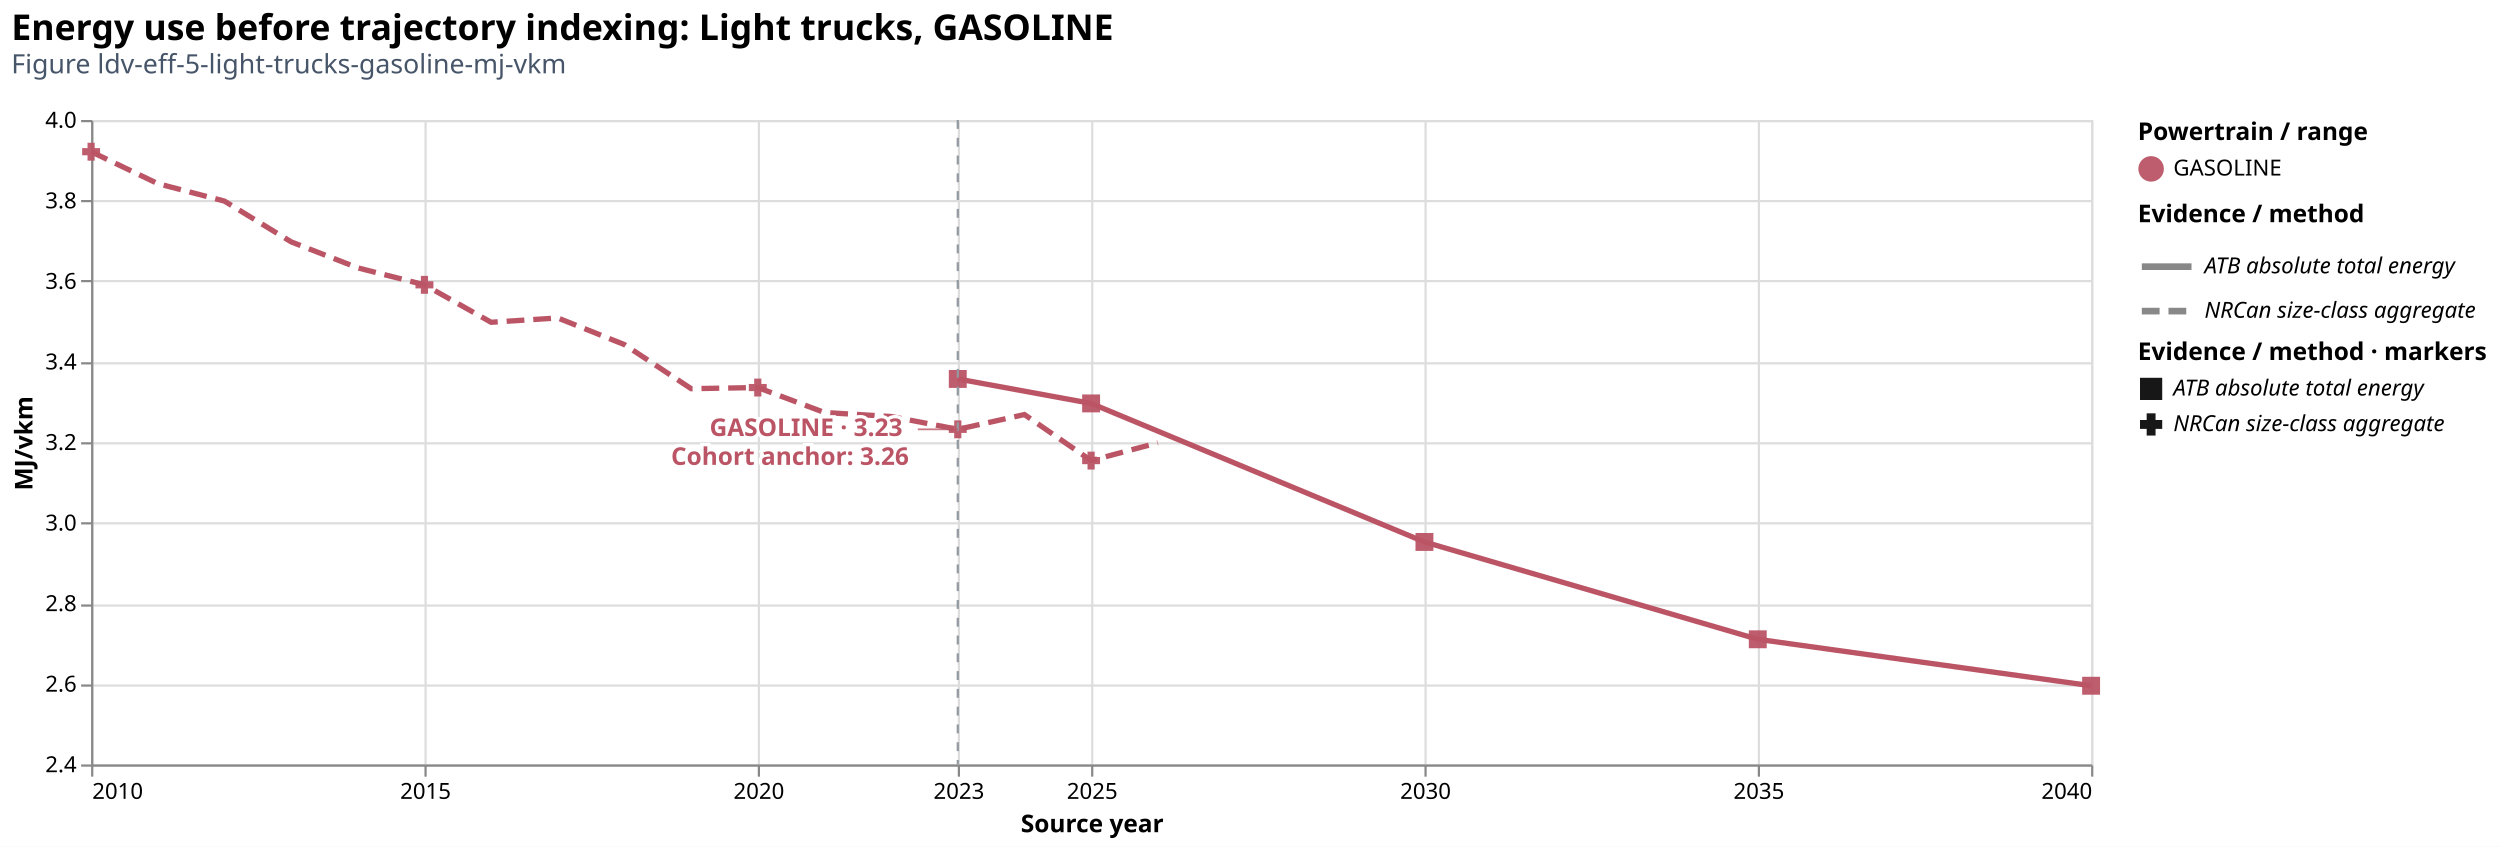
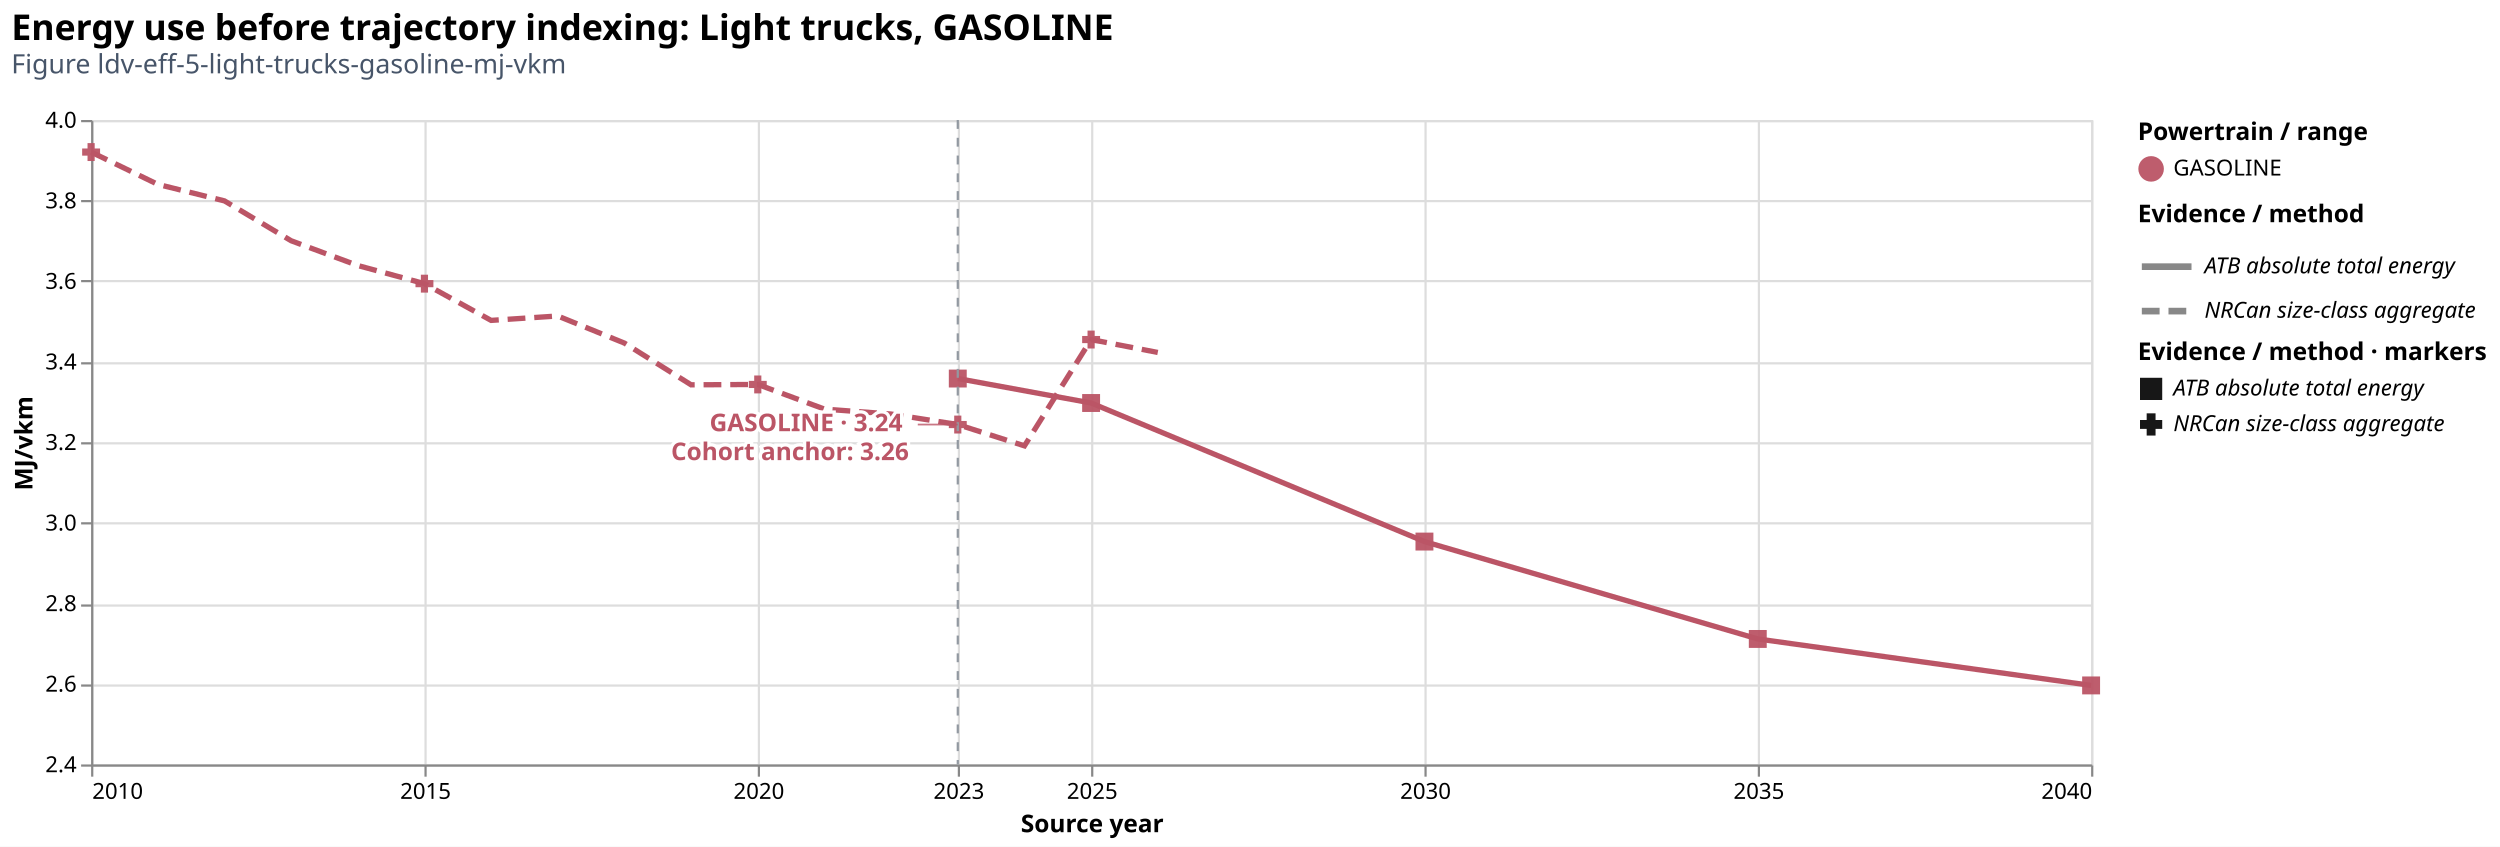
<svg xmlns="http://www.w3.org/2000/svg" version="1.1" class="marks" width="1125" height="381" viewBox="0 0 1125 381">
  <rect width="1125" height="381" fill="white" />
  <g fill="none" stroke-miterlimit="10" transform="translate(41,54)">
    <g class="mark-group role-frame root" role="graphics-object" aria-roledescription="group mark container">
      <g transform="translate(0,0)">
        <path class="background" aria-hidden="true" d="M0.5,0.5h900v290h-900Z" stroke="#ddd" />
        <g>
          <g class="mark-group role-axis" aria-hidden="true">
            <g transform="translate(0.5,290.5)">
              <path class="background" aria-hidden="true" d="M0,0h0v0h0Z" pointer-events="none" />
              <g>
                <g class="mark-rule role-axis-grid" pointer-events="none">
                  <line transform="translate(0,-290)" x2="0" y2="290" stroke="#ddd" stroke-width="1" opacity="1" />
                  <line transform="translate(150,-290)" x2="0" y2="290" stroke="#ddd" stroke-width="1" opacity="1" />
                  <line transform="translate(300,-290)" x2="0" y2="290" stroke="#ddd" stroke-width="1" opacity="1" />
                  <line transform="translate(390,-290)" x2="0" y2="290" stroke="#ddd" stroke-width="1" opacity="1" />
                  <line transform="translate(450,-290)" x2="0" y2="290" stroke="#ddd" stroke-width="1" opacity="1" />
                  <line transform="translate(600,-290)" x2="0" y2="290" stroke="#ddd" stroke-width="1" opacity="1" />
                  <line transform="translate(750,-290)" x2="0" y2="290" stroke="#ddd" stroke-width="1" opacity="1" />
                  <line transform="translate(900,-290)" x2="0" y2="290" stroke="#ddd" stroke-width="1" opacity="1" />
                </g>
              </g>
              <path class="foreground" aria-hidden="true" d="" pointer-events="none" display="none" />
            </g>
          </g>
          <g class="mark-group role-axis" aria-hidden="true">
            <g transform="translate(0.5,0.5)">
              <path class="background" aria-hidden="true" d="M0,0h0v0h0Z" pointer-events="none" />
              <g>
                <g class="mark-rule role-axis-grid" pointer-events="none">
                  <line transform="translate(0,290)" x2="900" y2="0" stroke="#ddd" stroke-width="1" opacity="1" />
                  <line transform="translate(0,254)" x2="900" y2="0" stroke="#ddd" stroke-width="1" opacity="1" />
                  <line transform="translate(0,218)" x2="900" y2="0" stroke="#ddd" stroke-width="1" opacity="1" />
                  <line transform="translate(0,181)" x2="900" y2="0" stroke="#ddd" stroke-width="1" opacity="1" />
                  <line transform="translate(0,145)" x2="900" y2="0" stroke="#ddd" stroke-width="1" opacity="1" />
                  <line transform="translate(0,109)" x2="900" y2="0" stroke="#ddd" stroke-width="1" opacity="1" />
                  <line transform="translate(0,72)" x2="900" y2="0" stroke="#ddd" stroke-width="1" opacity="1" />
                  <line transform="translate(0,36)" x2="900" y2="0" stroke="#ddd" stroke-width="1" opacity="1" />
                  <line transform="translate(0,0)" x2="900" y2="0" stroke="#ddd" stroke-width="1" opacity="1" />
                </g>
              </g>
              <path class="foreground" aria-hidden="true" d="" pointer-events="none" display="none" />
            </g>
          </g>
          <g class="mark-group role-axis" role="graphics-symbol" aria-roledescription="axis" aria-label="X-axis titled 'Source year' for a linear scale with values from 2010 to 2040">
            <g transform="translate(0.5,290.5)">
              <path class="background" aria-hidden="true" d="M0,0h0v0h0Z" pointer-events="none" />
              <g>
                <g class="mark-rule role-axis-tick" pointer-events="none">
                  <line transform="translate(0,0)" x2="0" y2="5" stroke="#888" stroke-width="1" opacity="1" />
                  <line transform="translate(150,0)" x2="0" y2="5" stroke="#888" stroke-width="1" opacity="1" />
                  <line transform="translate(300,0)" x2="0" y2="5" stroke="#888" stroke-width="1" opacity="1" />
                  <line transform="translate(390,0)" x2="0" y2="5" stroke="#888" stroke-width="1" opacity="1" />
                  <line transform="translate(450,0)" x2="0" y2="5" stroke="#888" stroke-width="1" opacity="1" />
                  <line transform="translate(600,0)" x2="0" y2="5" stroke="#888" stroke-width="1" opacity="1" />
                  <line transform="translate(750,0)" x2="0" y2="5" stroke="#888" stroke-width="1" opacity="1" />
                  <line transform="translate(900,0)" x2="0" y2="5" stroke="#888" stroke-width="1" opacity="1" />
                </g>
                <g class="mark-text role-axis-label" pointer-events="none">
                  <text text-anchor="start" transform="translate(0,15)" font-family="sans-serif" font-size="10px" fill="#000" opacity="1">2010</text>
                  <text text-anchor="middle" transform="translate(150,15)" font-family="sans-serif" font-size="10px" fill="#000" opacity="1">2015</text>
                  <text text-anchor="middle" transform="translate(300,15)" font-family="sans-serif" font-size="10px" fill="#000" opacity="1">2020</text>
                  <text text-anchor="middle" transform="translate(390,15)" font-family="sans-serif" font-size="10px" fill="#000" opacity="1">2023</text>
                  <text text-anchor="middle" transform="translate(450,15)" font-family="sans-serif" font-size="10px" fill="#000" opacity="1">2025</text>
                  <text text-anchor="middle" transform="translate(600,15)" font-family="sans-serif" font-size="10px" fill="#000" opacity="1">2030</text>
                  <text text-anchor="middle" transform="translate(750,15)" font-family="sans-serif" font-size="10px" fill="#000" opacity="1">2035</text>
                  <text text-anchor="end" transform="translate(900,15)" font-family="sans-serif" font-size="10px" fill="#000" opacity="1">2040</text>
                </g>
                <g class="mark-rule role-axis-domain" pointer-events="none">
                  <line transform="translate(0,0)" x2="900" y2="0" stroke="#888" stroke-width="1" opacity="1" />
                </g>
                <g class="mark-text role-axis-title" pointer-events="none">
                  <text text-anchor="middle" transform="translate(450,30)" font-family="sans-serif" font-size="11px" font-weight="bold" fill="#000" opacity="1">Source year</text>
                </g>
              </g>
              <path class="foreground" aria-hidden="true" d="" pointer-events="none" display="none" />
            </g>
          </g>
          <g class="mark-group role-axis" role="graphics-symbol" aria-roledescription="axis" aria-label="Y-axis titled 'MJ/vkm' for a linear scale with values from 2.4 to 4.0">
            <g transform="translate(0.5,0.5)">
              <path class="background" aria-hidden="true" d="M0,0h0v0h0Z" pointer-events="none" />
              <g>
                <g class="mark-rule role-axis-tick" pointer-events="none">
                  <line transform="translate(0,290)" x2="-5" y2="0" stroke="#888" stroke-width="1" opacity="1" />
                  <line transform="translate(0,254)" x2="-5" y2="0" stroke="#888" stroke-width="1" opacity="1" />
                  <line transform="translate(0,218)" x2="-5" y2="0" stroke="#888" stroke-width="1" opacity="1" />
                  <line transform="translate(0,181)" x2="-5" y2="0" stroke="#888" stroke-width="1" opacity="1" />
                  <line transform="translate(0,145)" x2="-5" y2="0" stroke="#888" stroke-width="1" opacity="1" />
                  <line transform="translate(0,109)" x2="-5" y2="0" stroke="#888" stroke-width="1" opacity="1" />
                  <line transform="translate(0,72)" x2="-5" y2="0" stroke="#888" stroke-width="1" opacity="1" />
                  <line transform="translate(0,36)" x2="-5" y2="0" stroke="#888" stroke-width="1" opacity="1" />
                  <line transform="translate(0,0)" x2="-5" y2="0" stroke="#888" stroke-width="1" opacity="1" />
                </g>
                <g class="mark-text role-axis-label" pointer-events="none">
                  <text text-anchor="end" transform="translate(-7,293)" font-family="sans-serif" font-size="10px" fill="#000" opacity="1">2.4</text>
                  <text text-anchor="end" transform="translate(-7,256.75)" font-family="sans-serif" font-size="10px" fill="#000" opacity="1">2.6</text>
                  <text text-anchor="end" transform="translate(-7,220.5)" font-family="sans-serif" font-size="10px" fill="#000" opacity="1">2.8</text>
                  <text text-anchor="end" transform="translate(-7,184.25)" font-family="sans-serif" font-size="10px" fill="#000" opacity="1">3.0</text>
                  <text text-anchor="end" transform="translate(-7,148)" font-family="sans-serif" font-size="10px" fill="#000" opacity="1">3.2</text>
                  <text text-anchor="end" transform="translate(-7,111.75)" font-family="sans-serif" font-size="10px" fill="#000" opacity="1">3.4</text>
                  <text text-anchor="end" transform="translate(-7,75.5)" font-family="sans-serif" font-size="10px" fill="#000" opacity="1">3.6</text>
                  <text text-anchor="end" transform="translate(-7,39.25)" font-family="sans-serif" font-size="10px" fill="#000" opacity="1">3.8</text>
                  <text text-anchor="end" transform="translate(-7,3)" font-family="sans-serif" font-size="10px" fill="#000" opacity="1">4.0</text>
                </g>
                <g class="mark-rule role-axis-domain" pointer-events="none">
                  <line transform="translate(0,290)" x2="0" y2="-290" stroke="#888" stroke-width="1" opacity="1" />
                </g>
                <g class="mark-text role-axis-title" pointer-events="none">
                  <text text-anchor="middle" transform="translate(-24.90137,145) rotate(-90) translate(0,-2)" font-family="sans-serif" font-size="11px" font-weight="bold" fill="#000" opacity="1">MJ/vkm</text>
                </g>
              </g>
              <path class="foreground" aria-hidden="true" d="" pointer-events="none" display="none" />
            </g>
          </g>
          <g class="mark-group role-scope layer_0_pathgroup" role="graphics-object" aria-roledescription="group mark container">
            <g transform="translate(0,0)">
              <path class="background" aria-hidden="true" d="M0,0h900v290h-900Z" />
              <g>
                <g class="mark-line role-mark layer_0_marks" role="graphics-object" aria-roledescription="line mark container">
-                   <path aria-label="Source year: 2010; MJ/vkm: 3.92128845363; Powertrain / range: GASOLINE; Evidence / method: NRCan size-class aggregate; year: 2010; curve: NRCan size-class aggregate / gasoline /  / ; series: NRCan size-class aggregate; atb_class: Production class aggregate; powertrain: gasoline; value: 3.9213; units: MJ/vkm; treatment: Recorded count-weighted family medians or hierarchical family/cohort median fallback, with MTO size-class weights; calibration_observation: true" role="graphics-symbol" aria-roledescription="line mark" d="M0,14.266L30,28.634L60,36.499L90,54.826L120,66.548L150,74.172L180,91.02L210,89.079L240,101.08L270,120.903L300,120.393L330,131.621L360,133.434L390,139.201L420,132.554L450,153.269L480,145.255" stroke="#bb5566" stroke-width="2.4" stroke-dasharray="8,4" />
+                   <path aria-label="Source year: 2010; MJ/vkm: 3.92039035862; Powertrain / range: GASOLINE; Evidence / method: NRCan size-class aggregate; year: 2010; curve: NRCan size-class aggregate / gasoline /  / ; series: NRCan size-class aggregate; atb_class: Production class aggregate; powertrain: gasoline; value: 3.9204; units: MJ/vkm; treatment: Recorded count-weighted family medians or hierarchical family/cohort median fallback, with MTO size-class weights; calibration_observation: true" role="graphics-symbol" aria-roledescription="line mark" d="M0,14.429L30,28.966L60,36.396L90,54.332L120,65.481L150,73.643L180,90.178L210,88.189L240,100.401L270,119.175L300,119L330,130.092L360,132.323L390,137.047L420,146.633L450,98.796L480,104.605" stroke="#bb5566" stroke-width="2.4" stroke-dasharray="8,4" />
                </g>
              </g>
              <path class="foreground" aria-hidden="true" d="" display="none" />
            </g>
            <g transform="translate(0,0)">
              <path class="background" aria-hidden="true" d="M0,0h900v290h-900Z" />
              <g>
                <g class="mark-line role-mark layer_0_marks" role="graphics-object" aria-roledescription="line mark container">
-                   <path aria-label="Source year: 2023; MJ/vkm: 3.35707109878; Powertrain / range: GASOLINE; Evidence / method: ATB absolute total energy; year: 2023; curve: ATB absolute total energy / gasoline /  / ; series: ATB absolute total energy; atb_class: Production class aggregate; powertrain: gasoline; value: 3.3571; units: MJ/vkm; treatment: Source energy converted with production contract; calibration_observation: false" role="graphics-symbol" aria-roledescription="line mark" d="M390,116.531L450,127.542L600,189.879L750,233.682L900,254.589" stroke="#bb5566" stroke-width="2.4" stroke-dasharray="" />
+                   <path aria-label="Source year: 2023; MJ/vkm: 3.35810973674; Powertrain / range: GASOLINE; Evidence / method: ATB absolute total energy; year: 2023; curve: ATB absolute total energy / gasoline /  / ; series: ATB absolute total energy; atb_class: Production class aggregate; powertrain: gasoline; value: 3.3581; units: MJ/vkm; treatment: Source energy converted with production contract; calibration_observation: false" role="graphics-symbol" aria-roledescription="line mark" d="M390,116.343L450,127.354L600,189.706L750,233.529L900,254.441" stroke="#bb5566" stroke-width="2.4" stroke-dasharray="" />
                </g>
              </g>
              <path class="foreground" aria-hidden="true" d="" display="none" />
            </g>
          </g>
          <g class="mark-symbol role-mark layer_1_marks" role="graphics-object" aria-roledescription="symbol mark container">
-             <path aria-label="Source year: 2010; MJ/vkm: 3.92128845363; Powertrain / range: GASOLINE; Evidence / method · markers: NRCan size-class aggregate; year: 2010; curve: NRCan size-class aggregate / gasoline /  / ; series: NRCan size-class aggregate; atb_class: Production class aggregate; powertrain: gasoline; value: 3.9213; units: MJ/vkm; treatment: Recorded count-weighted family medians or hierarchical family/cohort median fallback, with MTO size-class weights; calibration_observation: true" role="graphics-symbol" aria-roledescription="point" transform="translate(0,14.26647)" d="M-4.031,-1.612L-4.031,1.612L-1.612,1.612L-1.612,4.031L1.612,4.031L1.612,1.612L4.031,1.612L4.031,-1.612L1.612,-1.612L1.612,-4.031L-1.612,-4.031L-1.612,-1.612Z" fill="#bb5566" stroke-width="2" opacity="0.95" />
-             <path aria-label="Source year: 2015; MJ/vkm: 3.59077419475; Powertrain / range: GASOLINE; Evidence / method · markers: NRCan size-class aggregate; year: 2015; curve: NRCan size-class aggregate / gasoline /  / ; series: NRCan size-class aggregate; atb_class: Production class aggregate; powertrain: gasoline; value: 3.5908; units: MJ/vkm; treatment: Recorded count-weighted family medians or hierarchical family/cohort median fallback, with MTO size-class weights; calibration_observation: true" role="graphics-symbol" aria-roledescription="point" transform="translate(150,74.17218)" d="M-4.031,-1.612L-4.031,1.612L-1.612,1.612L-1.612,4.031L1.612,4.031L1.612,1.612L4.031,1.612L4.031,-1.612L1.612,-1.612L1.612,-4.031L-1.612,-4.031L-1.612,-1.612Z" fill="#bb5566" stroke-width="2" opacity="0.95" />
-             <path aria-label="Source year: 2020; MJ/vkm: 3.33576486703; Powertrain / range: GASOLINE; Evidence / method · markers: NRCan size-class aggregate; year: 2020; curve: NRCan size-class aggregate / gasoline /  / ; series: NRCan size-class aggregate; atb_class: Production class aggregate; powertrain: gasoline; value: 3.3358; units: MJ/vkm; treatment: Recorded count-weighted family medians or hierarchical family/cohort median fallback, with MTO size-class weights; calibration_observation: true" role="graphics-symbol" aria-roledescription="point" transform="translate(300,120.3926)" d="M-4.031,-1.612L-4.031,1.612L-1.612,1.612L-1.612,4.031L1.612,4.031L1.612,1.612L4.031,1.612L4.031,-1.612L1.612,-1.612L1.612,-4.031L-1.612,-4.031L-1.612,-1.612Z" fill="#bb5566" stroke-width="2" opacity="0.95" />
-             <path aria-label="Source year: 2023; MJ/vkm: 3.23199229453; Powertrain / range: GASOLINE; Evidence / method · markers: NRCan size-class aggregate; year: 2023; curve: NRCan size-class aggregate / gasoline /  / ; series: NRCan size-class aggregate; atb_class: Production class aggregate; powertrain: gasoline; value: 3.2320; units: MJ/vkm; treatment: Recorded count-weighted family medians or hierarchical family/cohort median fallback, with MTO size-class weights; calibration_observation: true" role="graphics-symbol" aria-roledescription="point" transform="translate(390,139.2014)" d="M-4.031,-1.612L-4.031,1.612L-1.612,1.612L-1.612,4.031L1.612,4.031L1.612,1.612L4.031,1.612L4.031,-1.612L1.612,-1.612L1.612,-4.031L-1.612,-4.031L-1.612,-1.612Z" fill="#bb5566" stroke-width="2" opacity="0.95" />
-             <path aria-label="Source year: 2023; MJ/vkm: 3.35707109878; Powertrain / range: GASOLINE; Evidence / method · markers: ATB absolute total energy; year: 2023; curve: ATB absolute total energy / gasoline /  / ; series: ATB absolute total energy; atb_class: Production class aggregate; powertrain: gasoline; value: 3.3571; units: MJ/vkm; treatment: Source energy converted with production contract; calibration_observation: false" role="graphics-symbol" aria-roledescription="point" transform="translate(390,116.5309)" d="M-4.031,-4.031h8.062v8.062h-8.062Z" fill="#bb5566" stroke-width="2" opacity="0.95" />
-             <path aria-label="Source year: 2025; MJ/vkm: 3.1543784161; Powertrain / range: GASOLINE; Evidence / method · markers: NRCan size-class aggregate; year: 2025; curve: NRCan size-class aggregate / gasoline /  / ; series: NRCan size-class aggregate; atb_class: Production class aggregate; powertrain: gasoline; value: 3.1544; units: MJ/vkm; treatment: Recorded count-weighted family medians or hierarchical family/cohort median fallback, with MTO size-class weights; calibration_observation: false" role="graphics-symbol" aria-roledescription="point" transform="translate(450,153.2689)" d="M-4.031,-1.612L-4.031,1.612L-1.612,1.612L-1.612,4.031L1.612,4.031L1.612,1.612L4.031,1.612L4.031,-1.612L1.612,-1.612L1.612,-4.031L-1.612,-4.031L-1.612,-1.612Z" fill="#bb5566" stroke-width="2" opacity="0.95" />
-             <path aria-label="Source year: 2025; MJ/vkm: 3.2963202422; Powertrain / range: GASOLINE; Evidence / method · markers: ATB absolute total energy; year: 2025; curve: ATB absolute total energy / gasoline /  / ; series: ATB absolute total energy; atb_class: Production class aggregate; powertrain: gasoline; value: 3.2963; units: MJ/vkm; treatment: Source energy converted with production contract; calibration_observation: false" role="graphics-symbol" aria-roledescription="point" transform="translate(450,127.542)" d="M-4.031,-4.031h8.062v8.062h-8.062Z" fill="#bb5566" stroke-width="2" opacity="0.95" />
-             <path aria-label="Source year: 2030; MJ/vkm: 2.95239435401; Powertrain / range: GASOLINE; Evidence / method · markers: ATB absolute total energy; year: 2030; curve: ATB absolute total energy / gasoline /  / ; series: ATB absolute total energy; atb_class: Production class aggregate; powertrain: gasoline; value: 2.9524; units: MJ/vkm; treatment: Source energy converted with production contract; calibration_observation: false" role="graphics-symbol" aria-roledescription="point" transform="translate(600,189.8785)" d="M-4.031,-4.031h8.062v8.062h-8.062Z" fill="#bb5566" stroke-width="2" opacity="0.95" />
-             <path aria-label="Source year: 2035; MJ/vkm: 2.71072074713; Powertrain / range: GASOLINE; Evidence / method · markers: ATB absolute total energy; year: 2035; curve: ATB absolute total energy / gasoline /  / ; series: ATB absolute total energy; atb_class: Production class aggregate; powertrain: gasoline; value: 2.7107; units: MJ/vkm; treatment: Source energy converted with production contract; calibration_observation: false" role="graphics-symbol" aria-roledescription="point" transform="translate(750,233.6819)" d="M-4.031,-4.031h8.062v8.062h-8.062Z" fill="#bb5566" stroke-width="2" opacity="0.95" />
-             <path aria-label="Source year: 2040; MJ/vkm: 2.59537326687; Powertrain / range: GASOLINE; Evidence / method · markers: ATB absolute total energy; year: 2040; curve: ATB absolute total energy / gasoline /  / ; series: ATB absolute total energy; atb_class: Production class aggregate; powertrain: gasoline; value: 2.5954; units: MJ/vkm; treatment: Source energy converted with production contract; calibration_observation: false" role="graphics-symbol" aria-roledescription="point" transform="translate(900,254.5886)" d="M-4.031,-4.031h8.062v8.062h-8.062Z" fill="#bb5566" stroke-width="2" opacity="0.95" />
+             <path aria-label="Source year: 2010; MJ/vkm: 3.92039035862; Powertrain / range: GASOLINE; Evidence / method · markers: NRCan size-class aggregate; year: 2010; curve: NRCan size-class aggregate / gasoline /  / ; series: NRCan size-class aggregate; atb_class: Production class aggregate; powertrain: gasoline; value: 3.9204; units: MJ/vkm; treatment: Recorded count-weighted family medians or hierarchical family/cohort median fallback, with MTO size-class weights; calibration_observation: true" role="graphics-symbol" aria-roledescription="point" transform="translate(0,14.42925)" d="M-4.031,-1.612L-4.031,1.612L-1.612,1.612L-1.612,4.031L1.612,4.031L1.612,1.612L4.031,1.612L4.031,-1.612L1.612,-1.612L1.612,-4.031L-1.612,-4.031L-1.612,-1.612Z" fill="#bb5566" stroke-width="2" opacity="0.95" />
+             <path aria-label="Source year: 2015; MJ/vkm: 3.59369125774; Powertrain / range: GASOLINE; Evidence / method · markers: NRCan size-class aggregate; year: 2015; curve: NRCan size-class aggregate / gasoline /  / ; series: NRCan size-class aggregate; atb_class: Production class aggregate; powertrain: gasoline; value: 3.5937; units: MJ/vkm; treatment: Recorded count-weighted family medians or hierarchical family/cohort median fallback, with MTO size-class weights; calibration_observation: true" role="graphics-symbol" aria-roledescription="point" transform="translate(150,73.64346)" d="M-4.031,-1.612L-4.031,1.612L-1.612,1.612L-1.612,4.031L1.612,4.031L1.612,1.612L4.031,1.612L4.031,-1.612L1.612,-1.612L1.612,-4.031L-1.612,-4.031L-1.612,-1.612Z" fill="#bb5566" stroke-width="2" opacity="0.95" />
+             <path aria-label="Source year: 2020; MJ/vkm: 3.34344764398; Powertrain / range: GASOLINE; Evidence / method · markers: NRCan size-class aggregate; year: 2020; curve: NRCan size-class aggregate / gasoline /  / ; series: NRCan size-class aggregate; atb_class: Production class aggregate; powertrain: gasoline; value: 3.3434; units: MJ/vkm; treatment: Recorded count-weighted family medians or hierarchical family/cohort median fallback, with MTO size-class weights; calibration_observation: true" role="graphics-symbol" aria-roledescription="point" transform="translate(300,119.0001)" d="M-4.031,-1.612L-4.031,1.612L-1.612,1.612L-1.612,4.031L1.612,4.031L1.612,1.612L4.031,1.612L4.031,-1.612L1.612,-1.612L1.612,-4.031L-1.612,-4.031L-1.612,-1.612Z" fill="#bb5566" stroke-width="2" opacity="0.95" />
+             <path aria-label="Source year: 2023; MJ/vkm: 3.24387859452; Powertrain / range: GASOLINE; Evidence / method · markers: NRCan size-class aggregate; year: 2023; curve: NRCan size-class aggregate / gasoline /  / ; series: NRCan size-class aggregate; atb_class: Production class aggregate; powertrain: gasoline; value: 3.2439; units: MJ/vkm; treatment: Recorded count-weighted family medians or hierarchical family/cohort median fallback, with MTO size-class weights; calibration_observation: true" role="graphics-symbol" aria-roledescription="point" transform="translate(390,137.047)" d="M-4.031,-1.612L-4.031,1.612L-1.612,1.612L-1.612,4.031L1.612,4.031L1.612,1.612L4.031,1.612L4.031,-1.612L1.612,-1.612L1.612,-4.031L-1.612,-4.031L-1.612,-1.612Z" fill="#bb5566" stroke-width="2" opacity="0.95" />
+             <path aria-label="Source year: 2023; MJ/vkm: 3.35810973674; Powertrain / range: GASOLINE; Evidence / method · markers: ATB absolute total energy; year: 2023; curve: ATB absolute total energy / gasoline /  / ; series: ATB absolute total energy; atb_class: Production class aggregate; powertrain: gasoline; value: 3.3581; units: MJ/vkm; treatment: Source energy converted with production contract; calibration_observation: false" role="graphics-symbol" aria-roledescription="point" transform="translate(390,116.3426)" d="M-4.031,-4.031h8.062v8.062h-8.062Z" fill="#bb5566" stroke-width="2" opacity="0.95" />
+             <path aria-label="Source year: 2025; MJ/vkm: 3.45492040062; Powertrain / range: GASOLINE; Evidence / method · markers: NRCan size-class aggregate; year: 2025; curve: NRCan size-class aggregate / gasoline /  / ; series: NRCan size-class aggregate; atb_class: Production class aggregate; powertrain: gasoline; value: 3.4549; units: MJ/vkm; treatment: Recorded count-weighted family medians or hierarchical family/cohort median fallback, with MTO size-class weights; calibration_observation: false" role="graphics-symbol" aria-roledescription="point" transform="translate(450,98.79568)" d="M-4.031,-1.612L-4.031,1.612L-1.612,1.612L-1.612,4.031L1.612,4.031L1.612,1.612L4.031,1.612L4.031,-1.612L1.612,-1.612L1.612,-4.031L-1.612,-4.031L-1.612,-1.612Z" fill="#bb5566" stroke-width="2" opacity="0.95" />
+             <path aria-label="Source year: 2025; MJ/vkm: 3.29735792653; Powertrain / range: GASOLINE; Evidence / method · markers: ATB absolute total energy; year: 2025; curve: ATB absolute total energy / gasoline /  / ; series: ATB absolute total energy; atb_class: Production class aggregate; powertrain: gasoline; value: 3.2974; units: MJ/vkm; treatment: Source energy converted with production contract; calibration_observation: false" role="graphics-symbol" aria-roledescription="point" transform="translate(450,127.3539)" d="M-4.031,-4.031h8.062v8.062h-8.062Z" fill="#bb5566" stroke-width="2" opacity="0.95" />
+             <path aria-label="Source year: 2030; MJ/vkm: 2.95334740508; Powertrain / range: GASOLINE; Evidence / method · markers: ATB absolute total energy; year: 2030; curve: ATB absolute total energy / gasoline /  / ; series: ATB absolute total energy; atb_class: Production class aggregate; powertrain: gasoline; value: 2.9533; units: MJ/vkm; treatment: Source energy converted with production contract; calibration_observation: false" role="graphics-symbol" aria-roledescription="point" transform="translate(600,189.7058)" d="M-4.031,-4.031h8.062v8.062h-8.062Z" fill="#bb5566" stroke-width="2" opacity="0.95" />
+             <path aria-label="Source year: 2035; MJ/vkm: 2.71156633281; Powertrain / range: GASOLINE; Evidence / method · markers: ATB absolute total energy; year: 2035; curve: ATB absolute total energy / gasoline /  / ; series: ATB absolute total energy; atb_class: Production class aggregate; powertrain: gasoline; value: 2.7116; units: MJ/vkm; treatment: Source energy converted with production contract; calibration_observation: false" role="graphics-symbol" aria-roledescription="point" transform="translate(750,233.5286)" d="M-4.031,-4.031h8.062v8.062h-8.062Z" fill="#bb5566" stroke-width="2" opacity="0.95" />
+             <path aria-label="Source year: 2040; MJ/vkm: 2.5961854775; Powertrain / range: GASOLINE; Evidence / method · markers: ATB absolute total energy; year: 2040; curve: ATB absolute total energy / gasoline /  / ; series: ATB absolute total energy; atb_class: Production class aggregate; powertrain: gasoline; value: 2.5962; units: MJ/vkm; treatment: Source energy converted with production contract; calibration_observation: false" role="graphics-symbol" aria-roledescription="point" transform="translate(900,254.4414)" d="M-4.031,-4.031h8.062v8.062h-8.062Z" fill="#bb5566" stroke-width="2" opacity="0.95" />
          </g>
          <g class="mark-rule role-mark layer_2_marks" role="graphics-symbol" aria-roledescription="rule mark container">
            <line transform="translate(390,0)" x2="0" y2="290" stroke="#9299a1" stroke-width="1" stroke-dasharray="4,4" />
          </g>
          <g class="mark-rule role-mark layer_3_marks" role="graphics-object" aria-roledescription="rule mark container">
-             <line aria-label="year: 2023; value: 3.23199229453; label_year: 2022.4; label_value: 3.23199229453; Powertrain / range: GASOLINE" role="graphics-symbol" aria-roledescription="rule mark" transform="translate(390,139.2014)" x2="-18" y2="0" stroke="#bb5566" stroke-width="0.8" opacity="0.8" />
+             <line aria-label="year: 2023; value: 3.24387859452; label_year: 2022.4; label_value: 3.24387859452; Powertrain / range: GASOLINE" role="graphics-symbol" aria-roledescription="rule mark" transform="translate(390,137.047)" x2="-18" y2="0" stroke="#bb5566" stroke-width="0.8" opacity="0.8" />
          </g>
          <g class="mark-text role-mark layer_4_marks" role="graphics-object" aria-roledescription="text mark container" />
          <g class="mark-text role-mark layer_5_marks" role="graphics-object" aria-roledescription="text mark container" />
          <g class="mark-text role-mark layer_6_marks" role="graphics-object" aria-roledescription="text mark container">
-             <text aria-label="label_year: 2022.4; label_value: 3.23199229453; base_label: GASOLINE · 3.23&#10;Cohort anchor: 3.26" role="graphics-symbol" aria-roledescription="text mark" text-anchor="end" transform="translate(368,142.2014)" font-family="sans-serif" font-size="11px" font-weight="600" fill="white" stroke="white" stroke-width="3">
-               <tspan>GASOLINE · 3.23</tspan>
+             <text aria-label="label_year: 2022.4; label_value: 3.24387859452; base_label: GASOLINE · 3.24&#10;Cohort anchor: 3.26" role="graphics-symbol" aria-roledescription="text mark" text-anchor="end" transform="translate(368,140.047)" font-family="sans-serif" font-size="11px" font-weight="600" fill="white" stroke="white" stroke-width="3">
+               <tspan>GASOLINE · 3.24</tspan>
              <tspan x="0" dy="13">Cohort anchor: 3.26</tspan>
            </text>
          </g>
          <g class="mark-text role-mark layer_7_marks" role="graphics-object" aria-roledescription="text mark container">
-             <text aria-label="label_year: 2022.4; label_value: 3.23199229453; Powertrain / range: GASOLINE; base_label: GASOLINE · 3.23&#10;Cohort anchor: 3.26; powertrain: gasoline; value: 3.2320; units: MJ/vkm; series: NRCan size-class aggregate" role="graphics-symbol" aria-roledescription="text mark" text-anchor="end" transform="translate(368,142.2014)" font-family="sans-serif" font-size="11px" font-weight="600" fill="#bb5566">
-               <tspan>GASOLINE · 3.23</tspan>
+             <text aria-label="label_year: 2022.4; label_value: 3.24387859452; Powertrain / range: GASOLINE; base_label: GASOLINE · 3.24&#10;Cohort anchor: 3.26; powertrain: gasoline; value: 3.2439; units: MJ/vkm; series: NRCan size-class aggregate" role="graphics-symbol" aria-roledescription="text mark" text-anchor="end" transform="translate(368,140.047)" font-family="sans-serif" font-size="11px" font-weight="600" fill="#bb5566">
+               <tspan>GASOLINE · 3.24</tspan>
              <tspan x="0" dy="13">Cohort anchor: 3.26</tspan>
            </text>
          </g>
          <g class="mark-group role-legend" role="graphics-symbol" aria-roledescription="legend" aria-label="Symbol legend titled 'Powertrain / range' for fill color and stroke color with 1 value: GASOLINE">
            <g transform="translate(921,0)">
              <path class="background" aria-hidden="true" d="M0,0h96v29h-96Z" pointer-events="none" />
              <g>
                <g class="mark-group role-legend-entry">
                  <g transform="translate(0,16)">
                    <path class="background" aria-hidden="true" d="M0,0h0v0h0Z" pointer-events="none" />
                    <g>
                      <g class="mark-group role-scope" role="graphics-object" aria-roledescription="group mark container">
                        <g transform="translate(0,0)">
                          <path class="background" aria-hidden="true" d="M0,0h67.128v12.5h-67.128Z" pointer-events="none" opacity="1" />
                          <g>
                            <g class="mark-symbol role-legend-symbol" pointer-events="none">
                              <path transform="translate(6,6)" d="M5,0A5,5,0,1,1,-5,0A5,5,0,1,1,5,0" fill="#bb5566" stroke="#bb5566" stroke-width="1.5" opacity="0.95" />
                            </g>
                            <g class="mark-text role-legend-label" pointer-events="none">
                              <text text-anchor="start" transform="translate(16,9)" font-family="sans-serif" font-size="10px" fill="#000" opacity="1">GASOLINE</text>
                            </g>
                          </g>
                          <path class="foreground" aria-hidden="true" d="" pointer-events="none" display="none" />
                        </g>
                      </g>
                    </g>
                    <path class="foreground" aria-hidden="true" d="" pointer-events="none" display="none" />
                  </g>
                </g>
                <g class="mark-text role-legend-title" pointer-events="none">
                  <text text-anchor="start" transform="translate(0,9)" font-family="sans-serif" font-size="11px" font-weight="bold" fill="#000" opacity="1">Powertrain / range</text>
                </g>
              </g>
              <path class="foreground" aria-hidden="true" d="" pointer-events="none" display="none" />
            </g>
          </g>
          <g class="mark-group role-legend" role="graphics-symbol" aria-roledescription="legend" aria-label="Symbol legend titled 'Evidence / method' for strokeDash with 2 values: ATB absolute total energy, NRCan size-class aggregate">
            <g transform="translate(921,37)">
              <path class="background" aria-hidden="true" d="M0,0h158v54h-158Z" pointer-events="none" />
              <g>
                <g class="mark-group role-legend-entry">
                  <g transform="translate(0,16)">
                    <path class="background" aria-hidden="true" d="M0,0h0v0h0Z" pointer-events="none" />
                    <g>
                      <g class="mark-group role-scope" role="graphics-object" aria-roledescription="group mark container">
                        <g transform="translate(0,0)">
                          <path class="background" aria-hidden="true" d="M0,0h157.28v18h-157.28Z" pointer-events="none" opacity="1" />
                          <g>
                            <g class="mark-symbol role-legend-symbol" pointer-events="none">
                              <path transform="translate(13,13)" d="M-11.18,0L11.18,0" stroke="#888" stroke-width="3" stroke-dasharray="" opacity="1" />
                            </g>
                            <g class="mark-text role-legend-label" pointer-events="none">
                              <text text-anchor="start" transform="translate(30,16)" font-family="sans-serif" font-size="10px" font-style="italic" fill="#000" opacity="1">ATB absolute total energy</text>
                            </g>
                          </g>
                          <path class="foreground" aria-hidden="true" d="" pointer-events="none" display="none" />
                        </g>
                        <g transform="translate(0,20)">
                          <path class="background" aria-hidden="true" d="M0,0h157.28v18h-157.28Z" pointer-events="none" opacity="1" />
                          <g>
                            <g class="mark-symbol role-legend-symbol" pointer-events="none">
                              <path transform="translate(13,13)" d="M-11.18,0L11.18,0" stroke="#888" stroke-width="3" stroke-dasharray="8,4" opacity="1" />
                            </g>
                            <g class="mark-text role-legend-label" pointer-events="none">
                              <text text-anchor="start" transform="translate(30,16)" font-family="sans-serif" font-size="10px" font-style="italic" fill="#000" opacity="1">NRCan size-class aggregate</text>
                            </g>
                          </g>
                          <path class="foreground" aria-hidden="true" d="" pointer-events="none" display="none" />
                        </g>
                      </g>
                    </g>
                    <path class="foreground" aria-hidden="true" d="" pointer-events="none" display="none" />
                  </g>
                </g>
                <g class="mark-text role-legend-title" pointer-events="none">
                  <text text-anchor="start" transform="translate(0,9)" font-family="sans-serif" font-size="11px" font-weight="bold" fill="#000" opacity="1">Evidence / method</text>
                </g>
              </g>
              <path class="foreground" aria-hidden="true" d="" pointer-events="none" display="none" />
            </g>
          </g>
          <g class="mark-group role-legend" role="graphics-symbol" aria-roledescription="legend" aria-label="Symbol legend titled 'Evidence / method · markers' for shape with 2 values: ATB absolute total energy, NRCan size-class aggregate">
            <g transform="translate(921,99)">
              <path class="background" aria-hidden="true" d="M0,0h150v45h-150Z" pointer-events="none" />
              <g>
                <g class="mark-group role-legend-entry">
                  <g transform="translate(0,16)">
                    <path class="background" aria-hidden="true" d="M0,0h0v0h0Z" pointer-events="none" />
                    <g>
                      <g class="mark-group role-scope" role="graphics-object" aria-roledescription="group mark container">
                        <g transform="translate(0,0)">
                          <path class="background" aria-hidden="true" d="M0,0h143.28v12.5h-143.28Z" pointer-events="none" opacity="1" />
                          <g>
                            <g class="mark-symbol role-legend-symbol" pointer-events="none">
                              <path transform="translate(6,6)" d="M-5,-5h10v10h-10Z" fill="black" fill-opacity="0.95" stroke-width="1.5" opacity="0.95" />
                            </g>
                            <g class="mark-text role-legend-label" pointer-events="none">
                              <text text-anchor="start" transform="translate(16,9)" font-family="sans-serif" font-size="10px" font-style="italic" fill="#000" opacity="1">ATB absolute total energy</text>
                            </g>
                          </g>
                          <path class="foreground" aria-hidden="true" d="" pointer-events="none" display="none" />
                        </g>
                        <g transform="translate(0,16)">
                          <path class="background" aria-hidden="true" d="M0,0h143.28v12.5h-143.28Z" pointer-events="none" opacity="1" />
                          <g>
                            <g class="mark-symbol role-legend-symbol" pointer-events="none">
                              <path transform="translate(6,6)" d="M-5,-2L-5,2L-2,2L-2,5L2,5L2,2L5,2L5,-2L2,-2L2,-5L-2,-5L-2,-2Z" fill="black" fill-opacity="0.95" stroke-width="1.5" opacity="0.95" />
                            </g>
                            <g class="mark-text role-legend-label" pointer-events="none">
                              <text text-anchor="start" transform="translate(16,9)" font-family="sans-serif" font-size="10px" font-style="italic" fill="#000" opacity="1">NRCan size-class aggregate</text>
                            </g>
                          </g>
                          <path class="foreground" aria-hidden="true" d="" pointer-events="none" display="none" />
                        </g>
                      </g>
                    </g>
                    <path class="foreground" aria-hidden="true" d="" pointer-events="none" display="none" />
                  </g>
                </g>
                <g class="mark-text role-legend-title" pointer-events="none">
                  <text text-anchor="start" transform="translate(0,9)" font-family="sans-serif" font-size="11px" font-weight="bold" fill="#000" opacity="1">Evidence / method · markers</text>
                </g>
              </g>
              <path class="foreground" aria-hidden="true" d="" pointer-events="none" display="none" />
            </g>
          </g>
          <g class="mark-group role-title">
            <g transform="translate(-35.90137,-49)">
              <path class="background" aria-hidden="true" d="M0,0h0v0h0Z" pointer-events="none" />
              <g>
                <g class="mark-text role-title-text" role="graphics-symbol" aria-roledescription="title" aria-label="Title text 'Energy use before trajectory indexing: Light trucks, GASOLINE'" pointer-events="none">
                  <text text-anchor="start" transform="translate(0,13)" font-family="sans-serif" font-size="16px" font-weight="bold" fill="#000" opacity="1">Energy use before trajectory indexing: Light trucks, GASOLINE</text>
                </g>
                <g class="mark-text role-title-subtitle" role="graphics-symbol" aria-roledescription="subtitle" aria-label="Subtitle text 'Figure ldv-eff-5-light-trucks-gasoline-mj-vkm'" pointer-events="none">
                  <text text-anchor="start" transform="translate(0,28)" font-family="sans-serif" font-size="12px" fill="#475569" opacity="1">Figure ldv-eff-5-light-trucks-gasoline-mj-vkm</text>
                </g>
              </g>
              <path class="foreground" aria-hidden="true" d="" pointer-events="none" display="none" />
            </g>
          </g>
        </g>
        <path class="foreground" aria-hidden="true" d="" display="none" />
      </g>
    </g>
  </g>
</svg>
